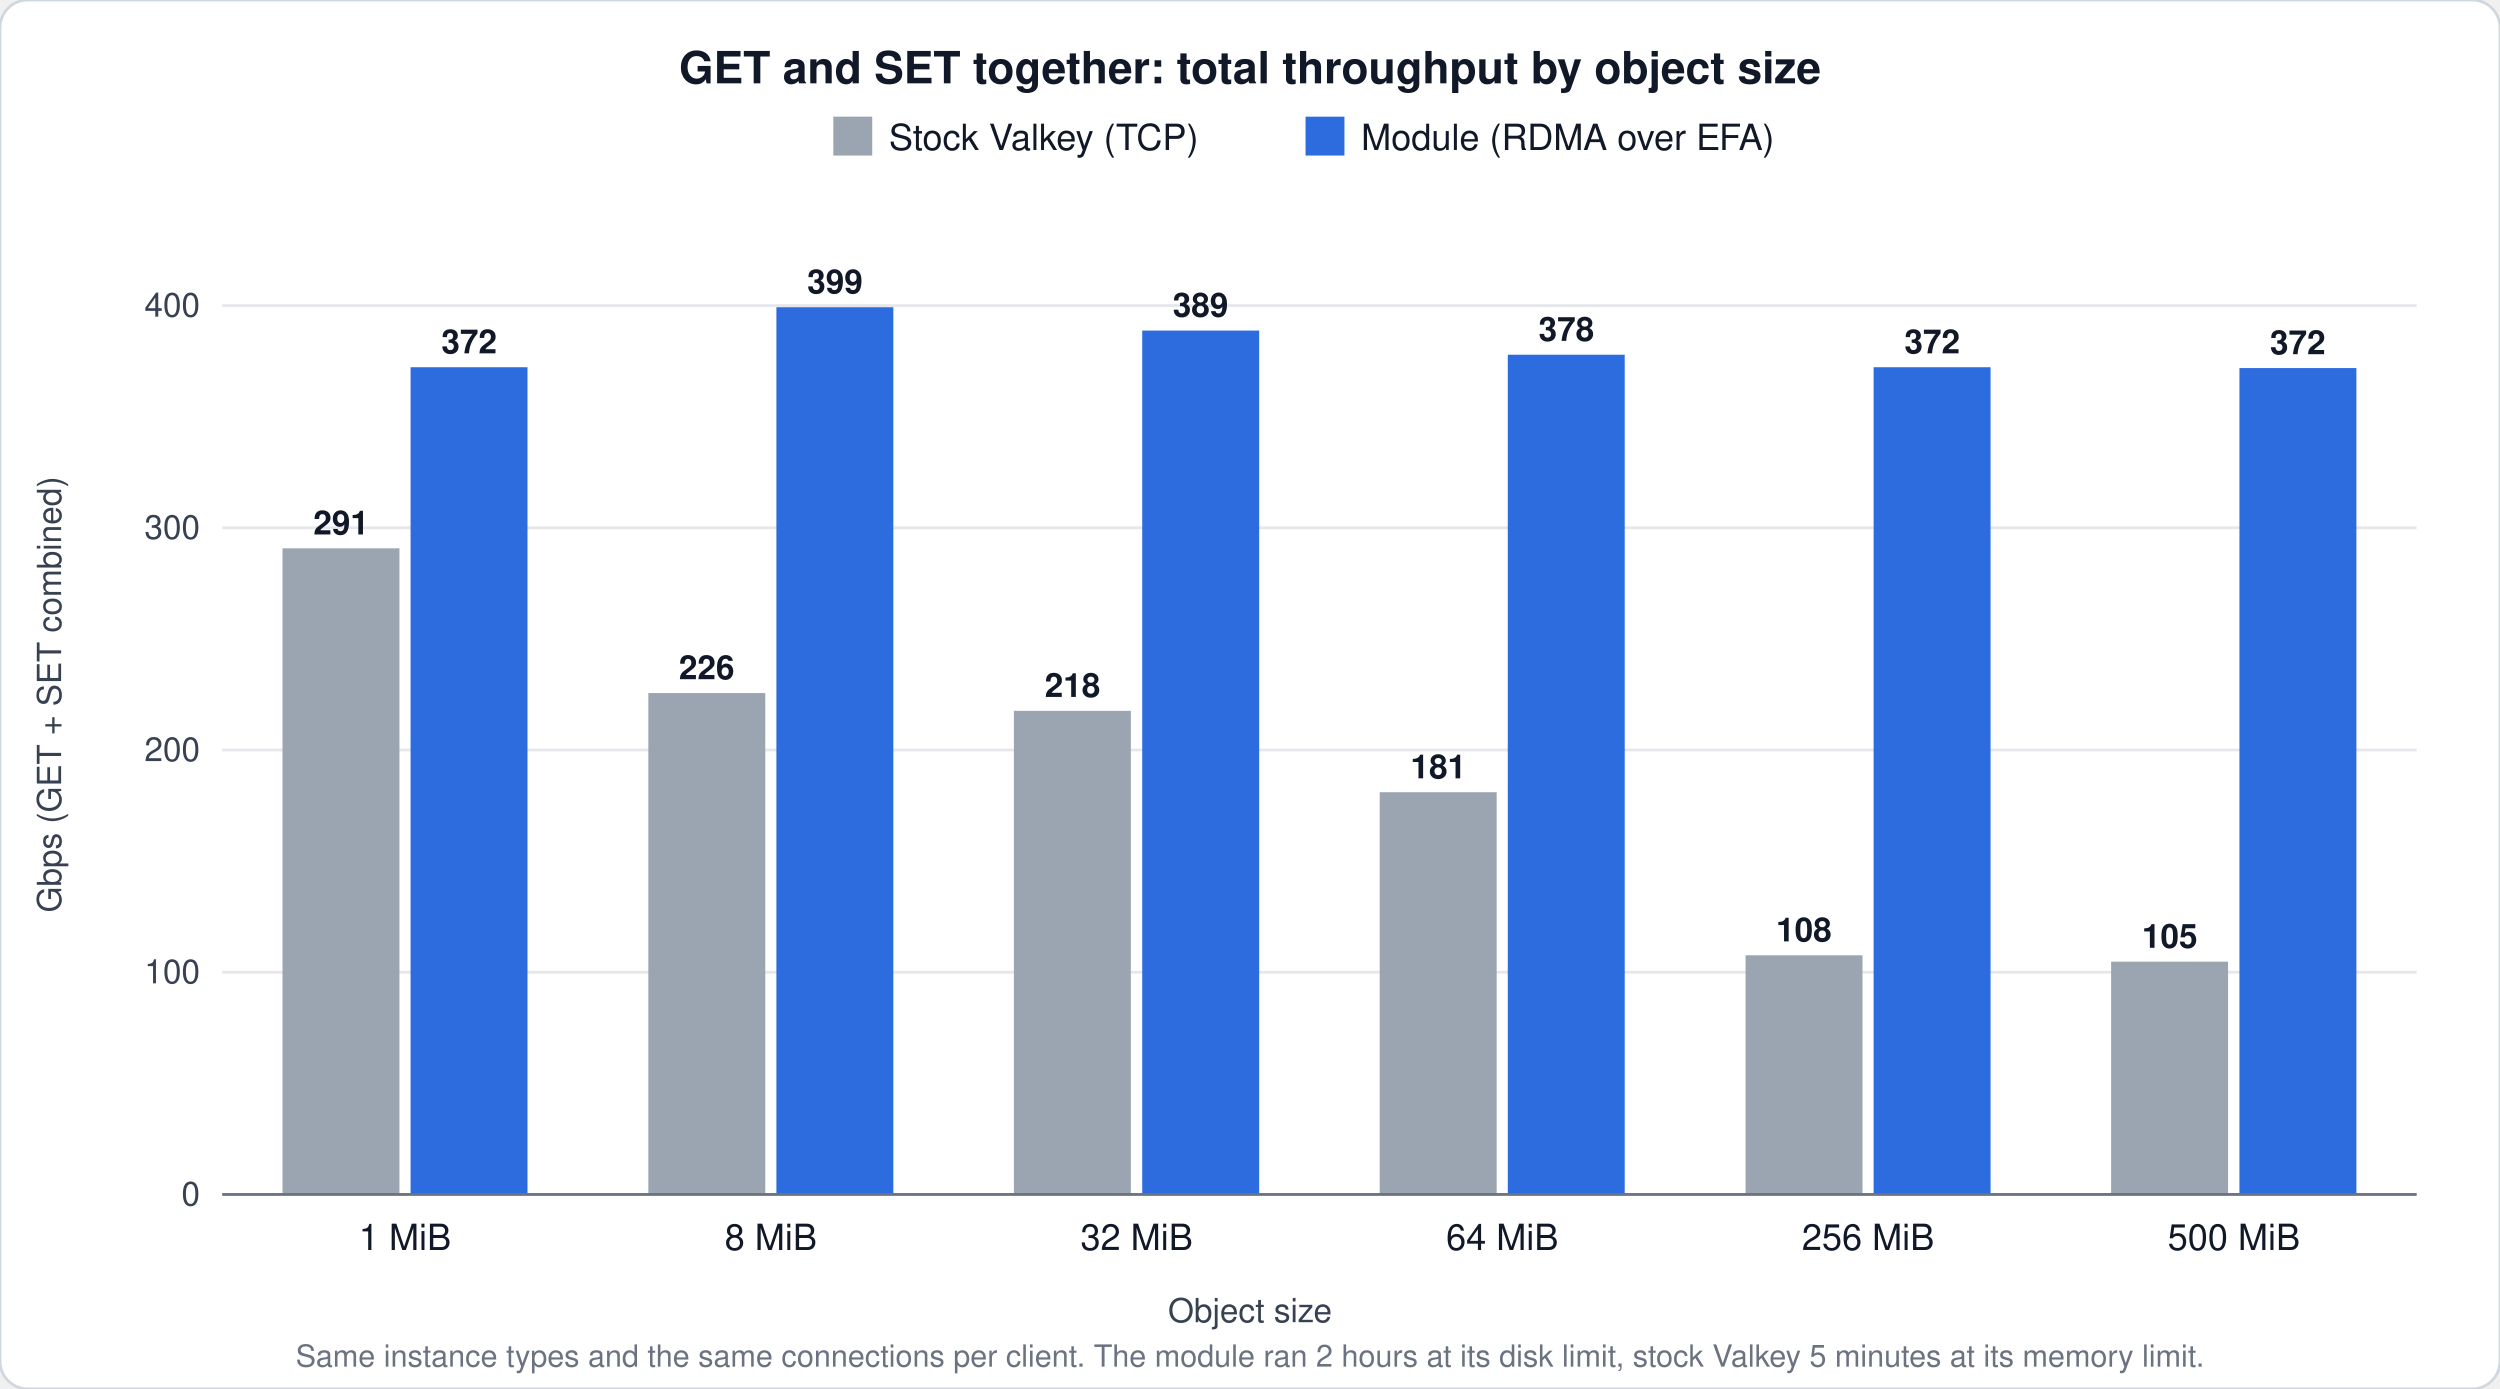
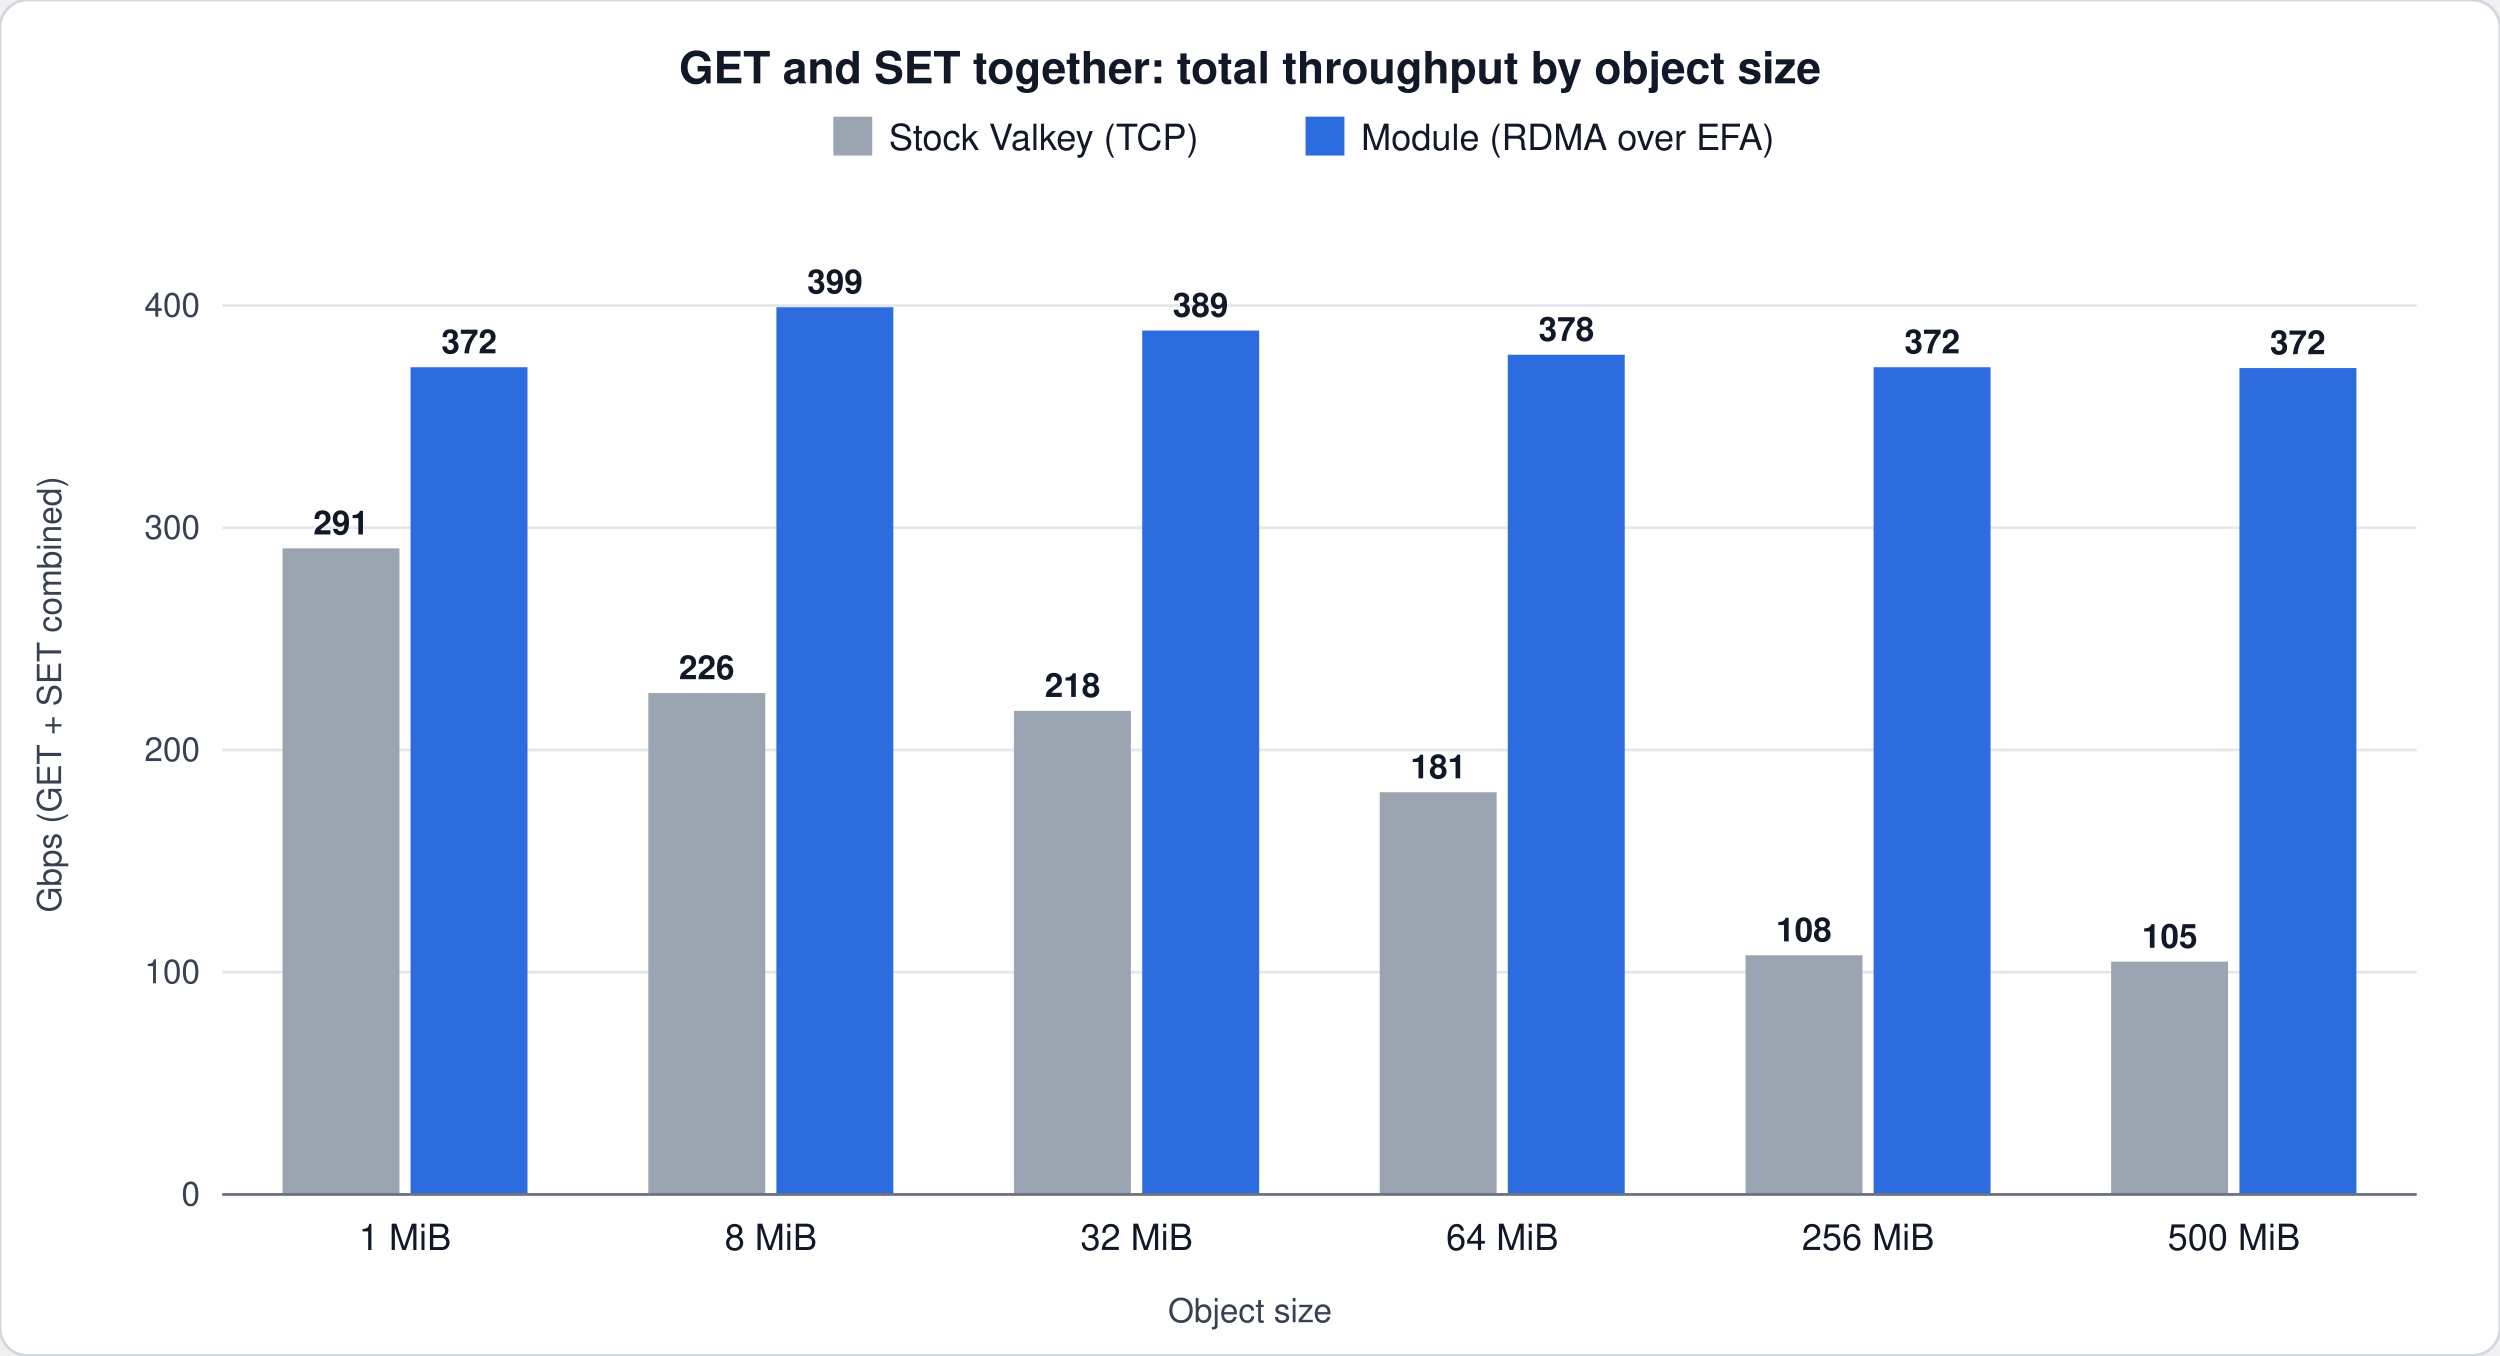
- <svg xmlns="http://www.w3.org/2000/svg" viewBox="0 0 900 500" width="900" height="500" font-family="Helvetica, Arial, sans-serif">
-   <rect x="0" y="0" width="900" height="500" rx="10" fill="#ffffff" stroke="#d0d7de" />
+ <svg xmlns="http://www.w3.org/2000/svg" viewBox="0 0 900 488" width="900" height="488" font-family="Helvetica, Arial, sans-serif">
+   <rect x="0" y="0" width="900" height="488" rx="10" fill="#ffffff" stroke="#d0d7de" />
  <text x="450.0" y="30" text-anchor="middle" font-size="16" font-weight="700" fill="#111827">GET and SET together: total throughput by object size</text>
  <rect x="300.0" y="42" width="14" height="14" fill="#9aa5b1" />
  <text x="320.0" y="54" font-size="13" fill="#111827">Stock Valkey (TCP)</text>
  <rect x="470.0" y="42" width="14" height="14" fill="#2d6cdf" />
  <text x="490.0" y="54" font-size="13" fill="#111827">Module (RDMA over EFA)</text>
  <line x1="80" y1="430.0" x2="870" y2="430.0" stroke="#e5e7eb" />
  <text x="72" y="434.0" text-anchor="end" font-size="12" fill="#374151">0</text>
  <line x1="80" y1="350.0" x2="870" y2="350.0" stroke="#e5e7eb" />
  <text x="72" y="354.0" text-anchor="end" font-size="12" fill="#374151">100</text>
  <line x1="80" y1="270.0" x2="870" y2="270.0" stroke="#e5e7eb" />
  <text x="72" y="274.0" text-anchor="end" font-size="12" fill="#374151">200</text>
  <line x1="80" y1="190.0" x2="870" y2="190.0" stroke="#e5e7eb" />
  <text x="72" y="194.0" text-anchor="end" font-size="12" fill="#374151">300</text>
  <line x1="80" y1="110.0" x2="870" y2="110.0" stroke="#e5e7eb" />
  <text x="72" y="114.0" text-anchor="end" font-size="12" fill="#374151">400</text>
  <text x="22" y="250.0" text-anchor="middle" font-size="12" fill="#374151" transform="rotate(-90 22 250.0)">Gbps (GET + SET combined)</text>
  <rect x="101.7" y="197.4" width="42.1" height="232.6" fill="#9aa5b1" />
  <text x="122.8" y="192.4" text-anchor="middle" font-size="12" font-weight="700" fill="#111827">291</text>
  <rect x="147.8" y="132.2" width="42.1" height="297.8" fill="#2d6cdf" />
  <text x="168.9" y="127.2" text-anchor="middle" font-size="12" font-weight="700" fill="#111827">372</text>
  <text x="145.8" y="450" text-anchor="middle" font-size="13" fill="#111827">1 MiB</text>
  <rect x="233.4" y="249.5" width="42.1" height="180.5" fill="#9aa5b1" />
  <text x="254.4" y="244.5" text-anchor="middle" font-size="12" font-weight="700" fill="#111827">226</text>
  <rect x="279.5" y="110.6" width="42.1" height="319.4" fill="#2d6cdf" />
  <text x="300.6" y="105.6" text-anchor="middle" font-size="12" font-weight="700" fill="#111827">399</text>
  <text x="277.5" y="450" text-anchor="middle" font-size="13" fill="#111827">8 MiB</text>
  <rect x="365.0" y="255.9" width="42.1" height="174.1" fill="#9aa5b1" />
  <text x="386.1" y="250.9" text-anchor="middle" font-size="12" font-weight="700" fill="#111827">218</text>
  <rect x="411.2" y="119.0" width="42.1" height="311.0" fill="#2d6cdf" />
  <text x="432.2" y="114.0" text-anchor="middle" font-size="12" font-weight="700" fill="#111827">389</text>
  <text x="409.2" y="450" text-anchor="middle" font-size="13" fill="#111827">32 MiB</text>
  <rect x="496.7" y="285.2" width="42.1" height="144.8" fill="#9aa5b1" />
  <text x="517.8" y="280.2" text-anchor="middle" font-size="12" font-weight="700" fill="#111827">181</text>
  <rect x="542.8" y="127.7" width="42.1" height="302.3" fill="#2d6cdf" />
  <text x="563.9" y="122.7" text-anchor="middle" font-size="12" font-weight="700" fill="#111827">378</text>
  <text x="540.8" y="450" text-anchor="middle" font-size="13" fill="#111827">64 MiB</text>
  <rect x="628.4" y="343.9" width="42.1" height="86.1" fill="#9aa5b1" />
  <text x="649.4" y="338.9" text-anchor="middle" font-size="12" font-weight="700" fill="#111827">108</text>
  <rect x="674.5" y="132.2" width="42.1" height="297.8" fill="#2d6cdf" />
  <text x="695.6" y="127.2" text-anchor="middle" font-size="12" font-weight="700" fill="#111827">372</text>
  <text x="672.5" y="450" text-anchor="middle" font-size="13" fill="#111827">256 MiB</text>
  <rect x="760.0" y="346.2" width="42.1" height="83.8" fill="#9aa5b1" />
  <text x="781.1" y="341.2" text-anchor="middle" font-size="12" font-weight="700" fill="#111827">105</text>
  <rect x="806.2" y="132.5" width="42.1" height="297.5" fill="#2d6cdf" />
  <text x="827.2" y="127.5" text-anchor="middle" font-size="12" font-weight="700" fill="#111827">372</text>
  <text x="804.2" y="450" text-anchor="middle" font-size="13" fill="#111827">500 MiB</text>
  <line x1="80" y1="430" x2="870" y2="430" stroke="#6b7280" />
  <text x="450.0" y="476" text-anchor="middle" font-size="12" fill="#374151">Object size</text>
-   <text x="450.0" y="492" text-anchor="middle" font-size="11" fill="#6b7280">Same instance types and the same connections per client. The module ran 2 hours at its disk limit, stock Valkey 5 minutes at its memory limit.</text>
</svg>
